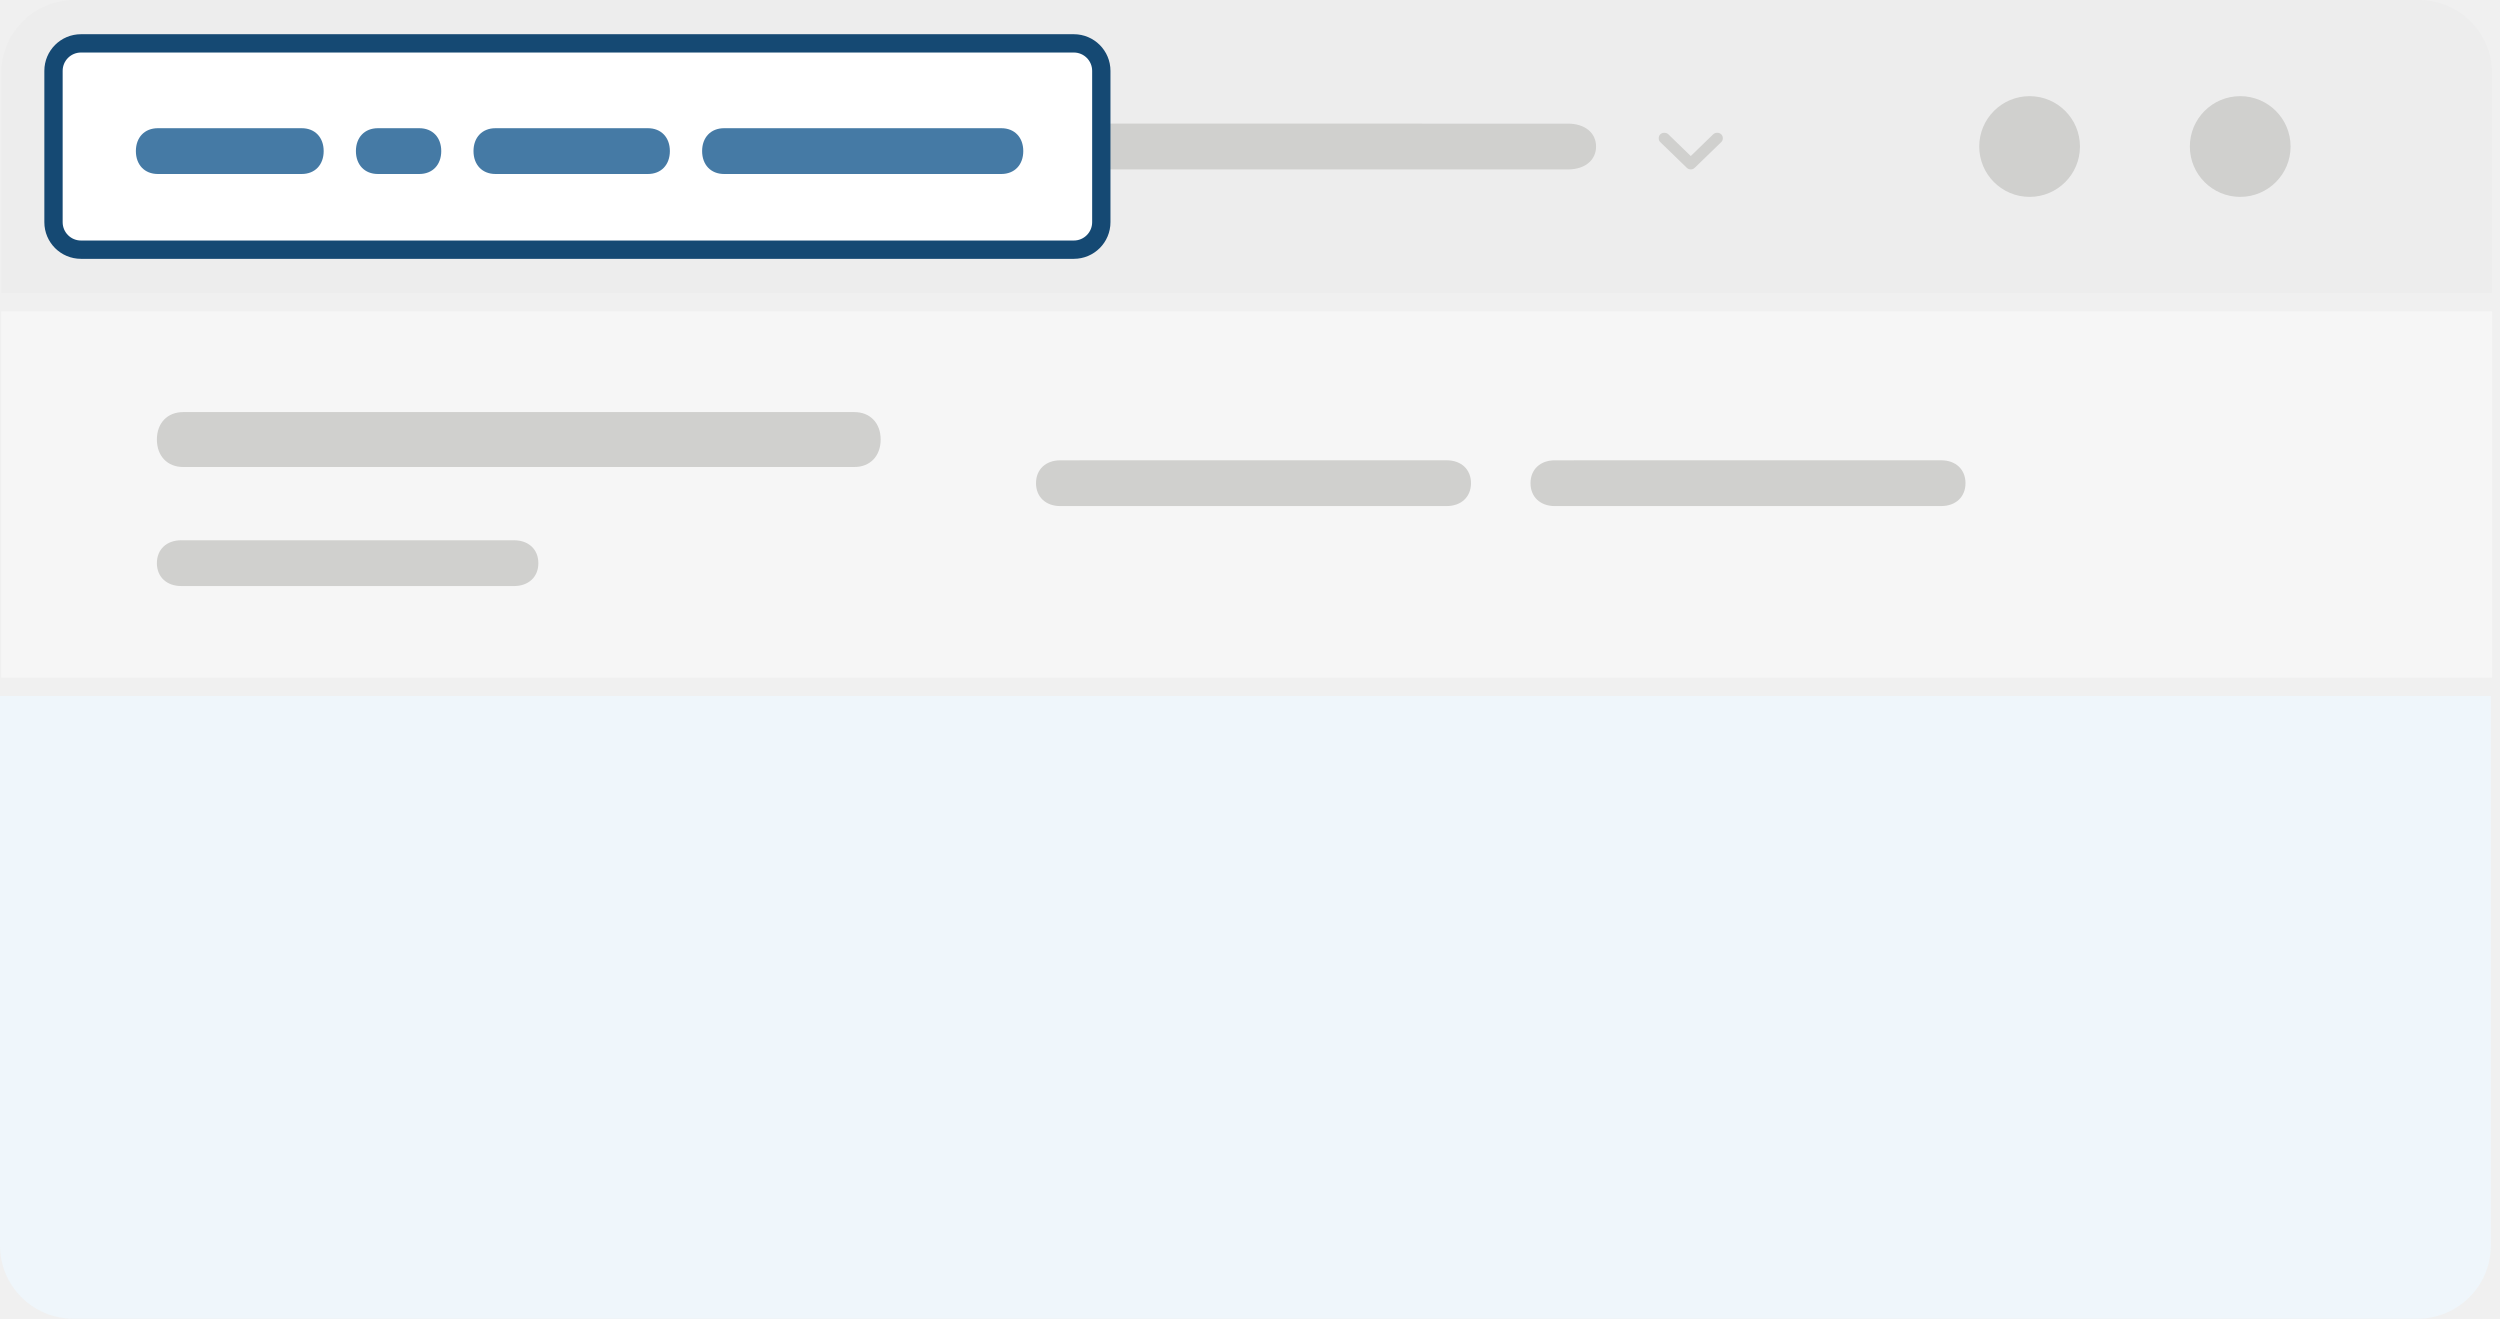
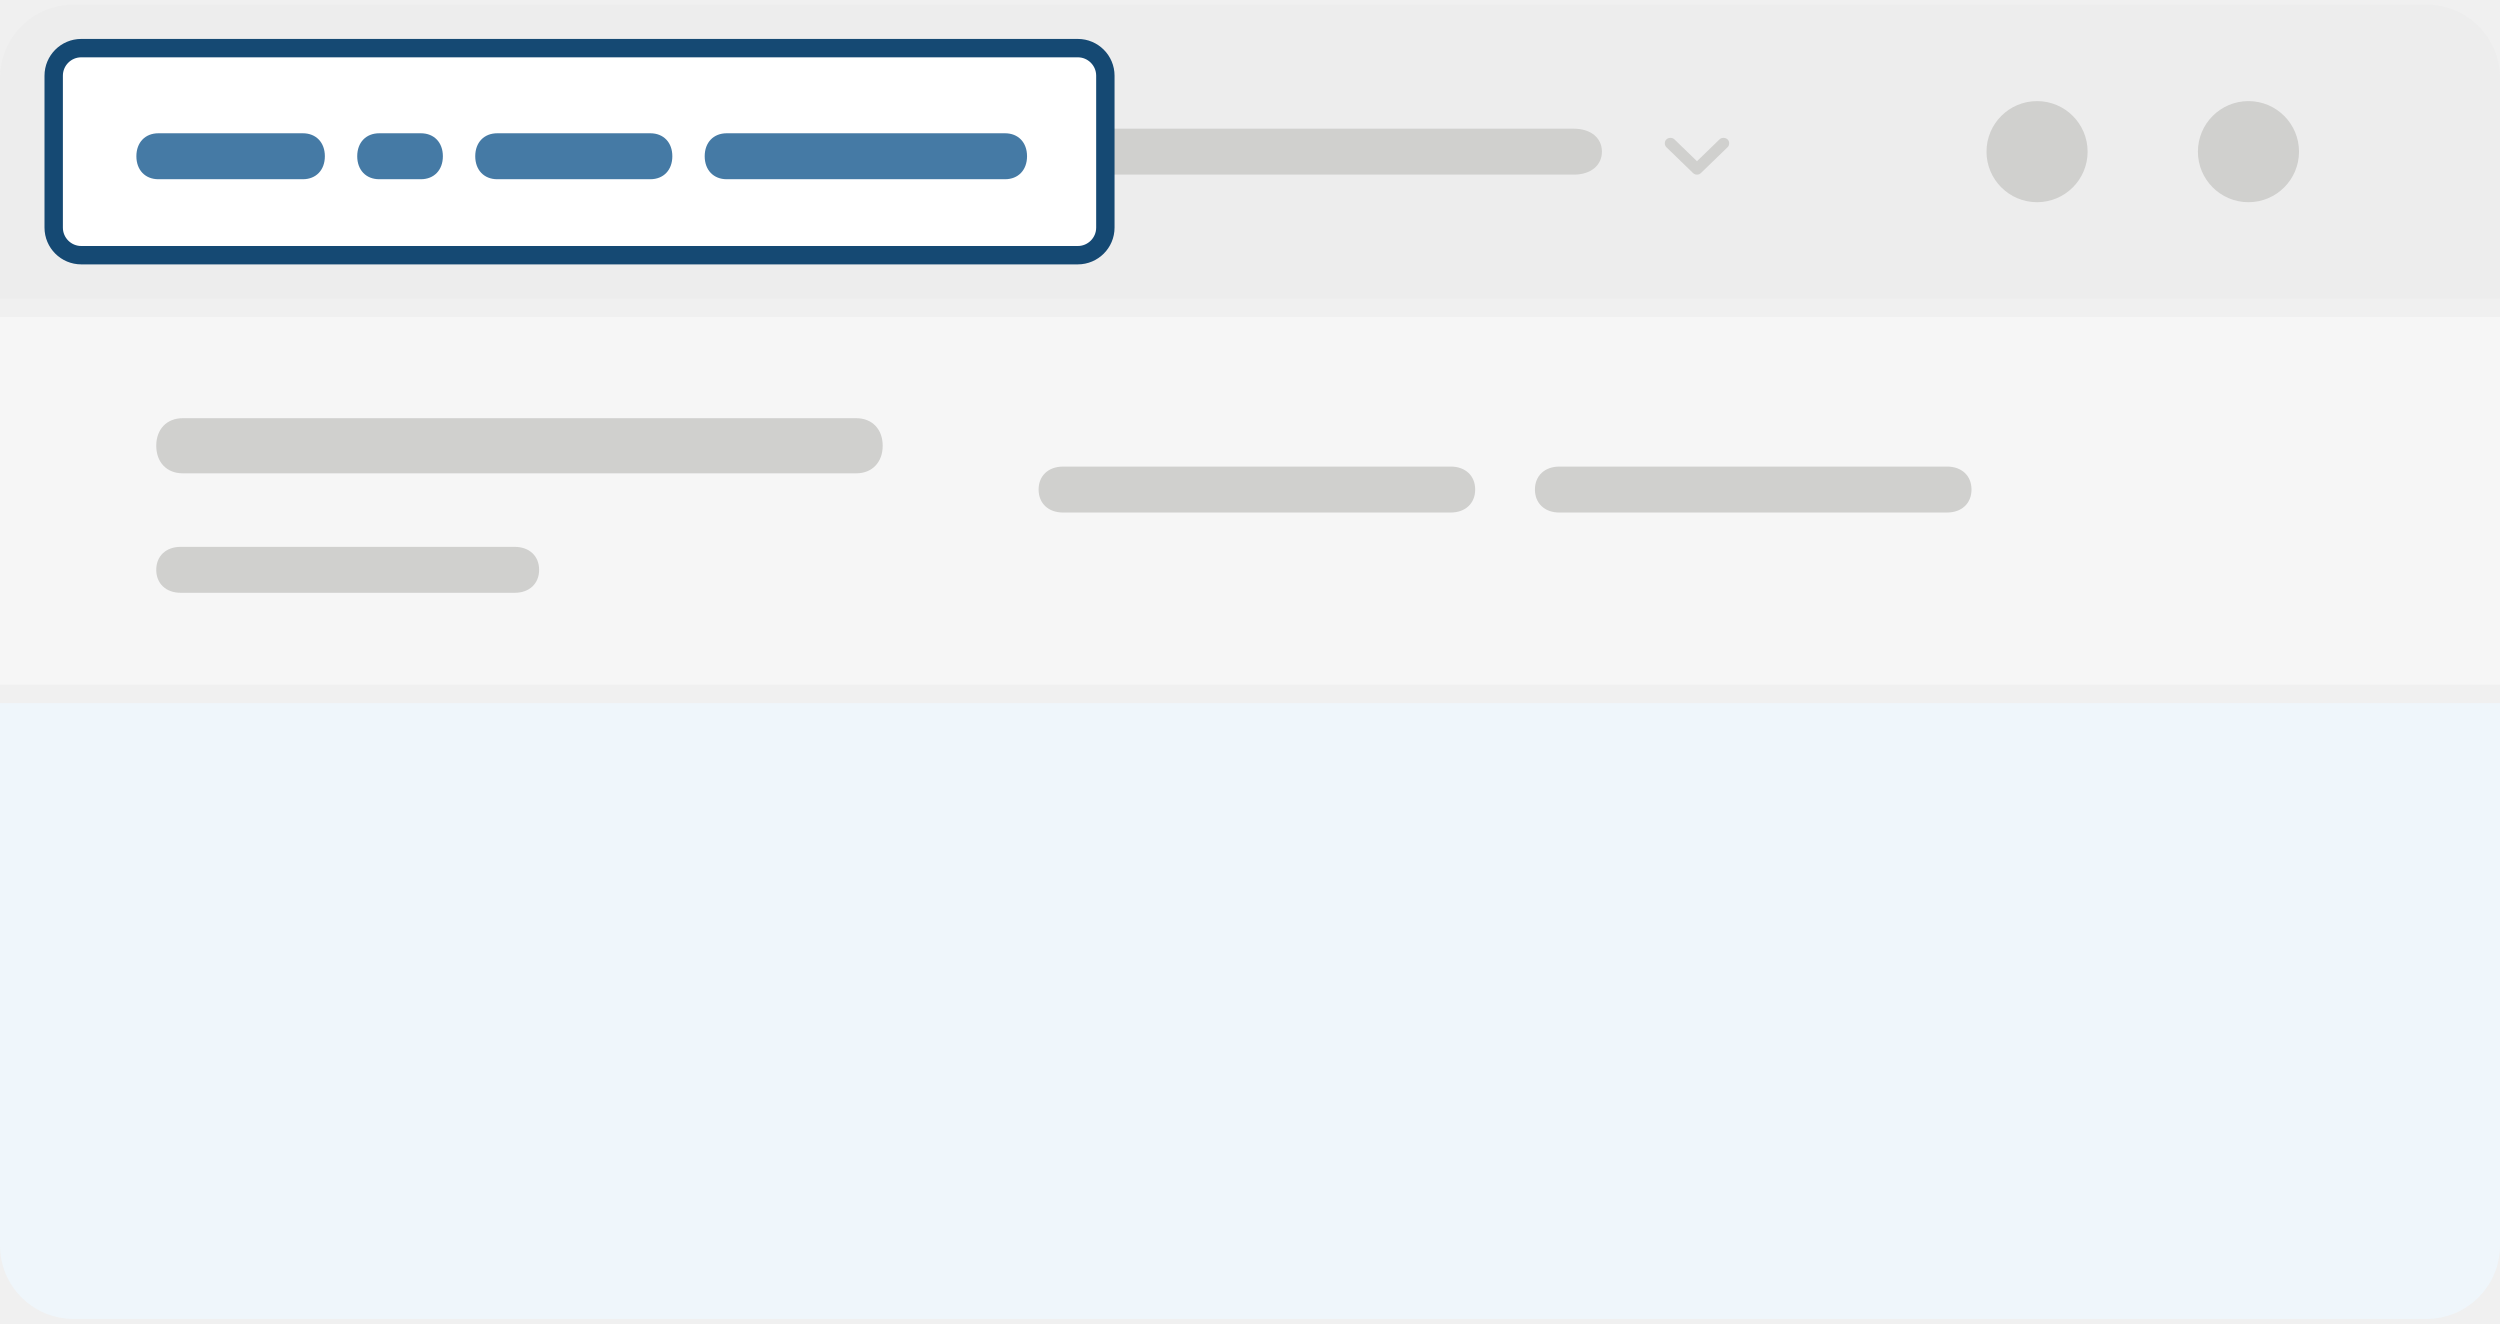
- <svg xmlns="http://www.w3.org/2000/svg" width="273" height="144" viewBox="0 0 273 144" fill="none">
-   <path d="M0 76H272V136C272 140.418 268.418 144 264 144H8C3.582 144 0 140.418 0 136V76Z" fill="#EFF6FB" />
-   <path d="M0.132 8C0.132 3.582 3.713 0 8.132 0H264.132C268.55 0 272.132 3.582 272.132 8V32H0.132V8Z" fill="#EDEDED" />
-   <circle cx="221.632" cy="16" r="5.5" fill="#D0D0CE" />
-   <circle cx="244.632" cy="16" r="5.5" fill="#D0D0CE" />
-   <path d="M171.232 18.5L116.189 18.499C114.355 18.499 113.132 17.499 113.132 15.998C113.132 14.498 114.355 13.5 116.189 13.5L171.232 13.501C173.066 13.501 174.289 14.499 174.289 15.999C174.289 17.5 173.066 18.5 171.232 18.5Z" fill="#D0D0CE" />
-   <path d="M184.632 17.04L187.08 14.667C187.195 14.556 187.342 14.5 187.52 14.5C187.698 14.5 187.844 14.556 187.959 14.667C188.074 14.779 188.132 14.921 188.132 15.093C188.132 15.265 188.074 15.408 187.959 15.519L185.071 18.317C184.946 18.439 184.799 18.5 184.632 18.5C184.464 18.5 184.318 18.439 184.192 18.317L181.304 15.519C181.189 15.408 181.132 15.265 181.132 15.093C181.132 14.921 181.189 14.779 181.304 14.667C181.42 14.556 181.566 14.5 181.744 14.5C181.922 14.5 182.068 14.556 182.183 14.667L184.632 17.04Z" fill="#D0D0CE" />
-   <rect x="0.132" y="34" width="272" height="40" fill="#F6F6F6" />
-   <path d="M93.297 50.997H20.003C18.28 50.997 17.132 49.797 17.132 47.997C17.132 46.197 18.28 45 20.003 45H93.297C95.02 45 96.168 46.197 96.168 47.997C96.168 49.797 95.02 50.997 93.297 50.997Z" fill="#D0D0CE" />
-   <path d="M56.132 63.997L19.789 63.996C18.195 63.996 17.132 62.996 17.132 61.495C17.132 59.995 18.195 58.997 19.789 58.997L56.132 58.998C57.726 58.998 58.789 59.996 58.789 61.496C58.789 62.997 57.726 63.997 56.132 63.997Z" fill="#D0D0CE" />
-   <path d="M157.974 55.262L115.789 55.264C114.195 55.264 113.132 54.264 113.132 52.764C113.132 51.263 114.195 50.265 115.789 50.265L157.974 50.263C159.569 50.263 160.632 51.261 160.632 52.761C160.632 54.262 159.569 55.262 157.974 55.262Z" fill="#D0D0CE" />
-   <path d="M211.974 55.262L169.789 55.264C168.195 55.264 167.132 54.264 167.132 52.764C167.132 51.263 168.195 50.265 169.789 50.265L211.974 50.263C213.569 50.263 214.632 51.261 214.632 52.761C214.632 54.262 213.569 55.262 211.974 55.262Z" fill="#D0D0CE" />
-   <rect x="5.842" y="4.736" width="114.421" height="22.529" rx="3" fill="white" stroke="#154973" stroke-width="2" />
-   <path d="M32.951 19H17.233C15.796 19 14.838 18 14.838 16.499C14.838 14.998 15.796 14 17.233 14H32.951C34.388 14 35.345 14.998 35.345 16.499C35.345 18 34.388 19 32.951 19Z" fill="#457AA5" />
-   <path d="M45.791 19H41.26C39.824 19 38.866 18 38.866 16.499C38.866 14.998 39.824 14 41.26 14H45.791C47.228 14 48.185 14.998 48.185 16.499C48.185 18 47.228 19 45.791 19Z" fill="#457AA5" />
-   <path d="M70.756 19H54.1C52.664 19 51.706 18 51.706 16.499C51.706 14.998 52.664 14 54.1 14H70.756C72.193 14 73.15 14.998 73.15 16.499C73.15 18 72.193 19 70.756 19Z" fill="#457AA5" />
-   <path d="M109.348 19H79.066C77.629 19 76.671 18 76.671 16.499C76.671 14.998 77.629 14 79.066 14H109.348C110.785 14 111.742 14.998 111.742 16.499C111.742 18 110.785 19 109.348 19Z" fill="#457AA5" />
+ <svg xmlns="http://www.w3.org/2000/svg" width="272" height="144" viewBox="0 0 272 144" fill="none">
+   <path d="M0 76.5H272V135.5C272 139.918 268.418 143.5 264 143.5H8C3.582 143.5 0 139.918 0 135.5V76.5Z" fill="#EFF6FB" />
+   <path d="M0 8.5C0 4.082 3.582 0.5 8 0.5H264C268.418 0.5 272 4.082 272 8.5V32.5H0V8.5Z" fill="#EDEDED" />
+   <circle cx="221.632" cy="16.5" r="5.5" fill="#D0D0CE" />
+   <circle cx="244.632" cy="16.5" r="5.5" fill="#D0D0CE" />
+   <path d="M171.232 19L116.189 18.999C114.355 18.999 113.132 17.999 113.132 16.498C113.132 14.998 114.355 14 116.189 14L171.232 14.001C173.066 14.001 174.289 14.999 174.289 16.499C174.289 18 173.066 19 171.232 19Z" fill="#D0D0CE" />
+   <path d="M184.632 17.54L187.08 15.167C187.195 15.056 187.342 15 187.52 15C187.698 15 187.844 15.056 187.959 15.167C188.074 15.279 188.132 15.421 188.132 15.593C188.132 15.765 188.074 15.908 187.959 16.019L185.071 18.817C184.946 18.939 184.799 19 184.632 19C184.464 19 184.318 18.939 184.192 18.817L181.304 16.019C181.189 15.908 181.132 15.765 181.132 15.593C181.132 15.421 181.189 15.279 181.304 15.167C181.42 15.056 181.566 15 181.744 15C181.922 15 182.068 15.056 182.183 15.167L184.632 17.54Z" fill="#D0D0CE" />
+   <rect y="34.5" width="272" height="40" fill="#F6F6F6" />
+   <path d="M93.165 51.497H19.872C18.149 51.497 17 50.297 17 48.497C17 46.697 18.149 45.5 19.872 45.5H93.165C94.888 45.5 96.037 46.697 96.037 48.497C96.037 50.297 94.888 51.497 93.165 51.497Z" fill="#D0D0CE" />
+   <path d="M56 64.497L19.657 64.496C18.063 64.496 17 63.496 17 61.995C17 60.495 18.063 59.497 19.657 59.497L56 59.498C57.594 59.498 58.657 60.496 58.657 61.996C58.657 63.497 57.594 64.497 56 64.497Z" fill="#D0D0CE" />
+   <path d="M157.842 55.762L115.658 55.764C114.063 55.764 113 54.764 113 53.264C113 51.763 114.063 50.765 115.658 50.765L157.842 50.763C159.437 50.763 160.5 51.761 160.5 53.261C160.5 54.762 159.437 55.762 157.842 55.762Z" fill="#D0D0CE" />
+   <path d="M211.842 55.762L169.658 55.764C168.063 55.764 167 54.764 167 53.264C167 51.763 168.063 50.765 169.658 50.765L211.842 50.763C213.437 50.763 214.5 51.761 214.5 53.261C214.5 54.762 213.437 55.762 211.842 55.762Z" fill="#D0D0CE" />
+   <rect x="5.842" y="5.236" width="114.421" height="22.529" rx="3" fill="white" stroke="#154973" stroke-width="2" />
+   <path d="M32.951 19.5H17.233C15.796 19.5 14.838 18.5 14.838 16.999C14.838 15.498 15.796 14.5 17.233 14.5H32.951C34.387 14.5 35.345 15.498 35.345 16.999C35.345 18.5 34.387 19.5 32.951 19.5Z" fill="#457AA5" />
+   <path d="M45.791 19.5H41.26C39.824 19.5 38.866 18.5 38.866 16.999C38.866 15.498 39.824 14.5 41.26 14.5H45.791C47.228 14.5 48.185 15.498 48.185 16.999C48.185 18.5 47.228 19.5 45.791 19.5Z" fill="#457AA5" />
+   <path d="M70.756 19.5H54.1C52.664 19.5 51.706 18.5 51.706 16.999C51.706 15.498 52.664 14.5 54.1 14.5H70.756C72.193 14.5 73.15 15.498 73.15 16.999C73.15 18.5 72.193 19.5 70.756 19.5Z" fill="#457AA5" />
+   <path d="M109.348 19.5H79.066C77.629 19.5 76.671 18.5 76.671 16.999C76.671 15.498 77.629 14.5 79.066 14.5H109.348C110.785 14.5 111.742 15.498 111.742 16.999C111.742 18.5 110.785 19.5 109.348 19.5Z" fill="#457AA5" />
</svg>
